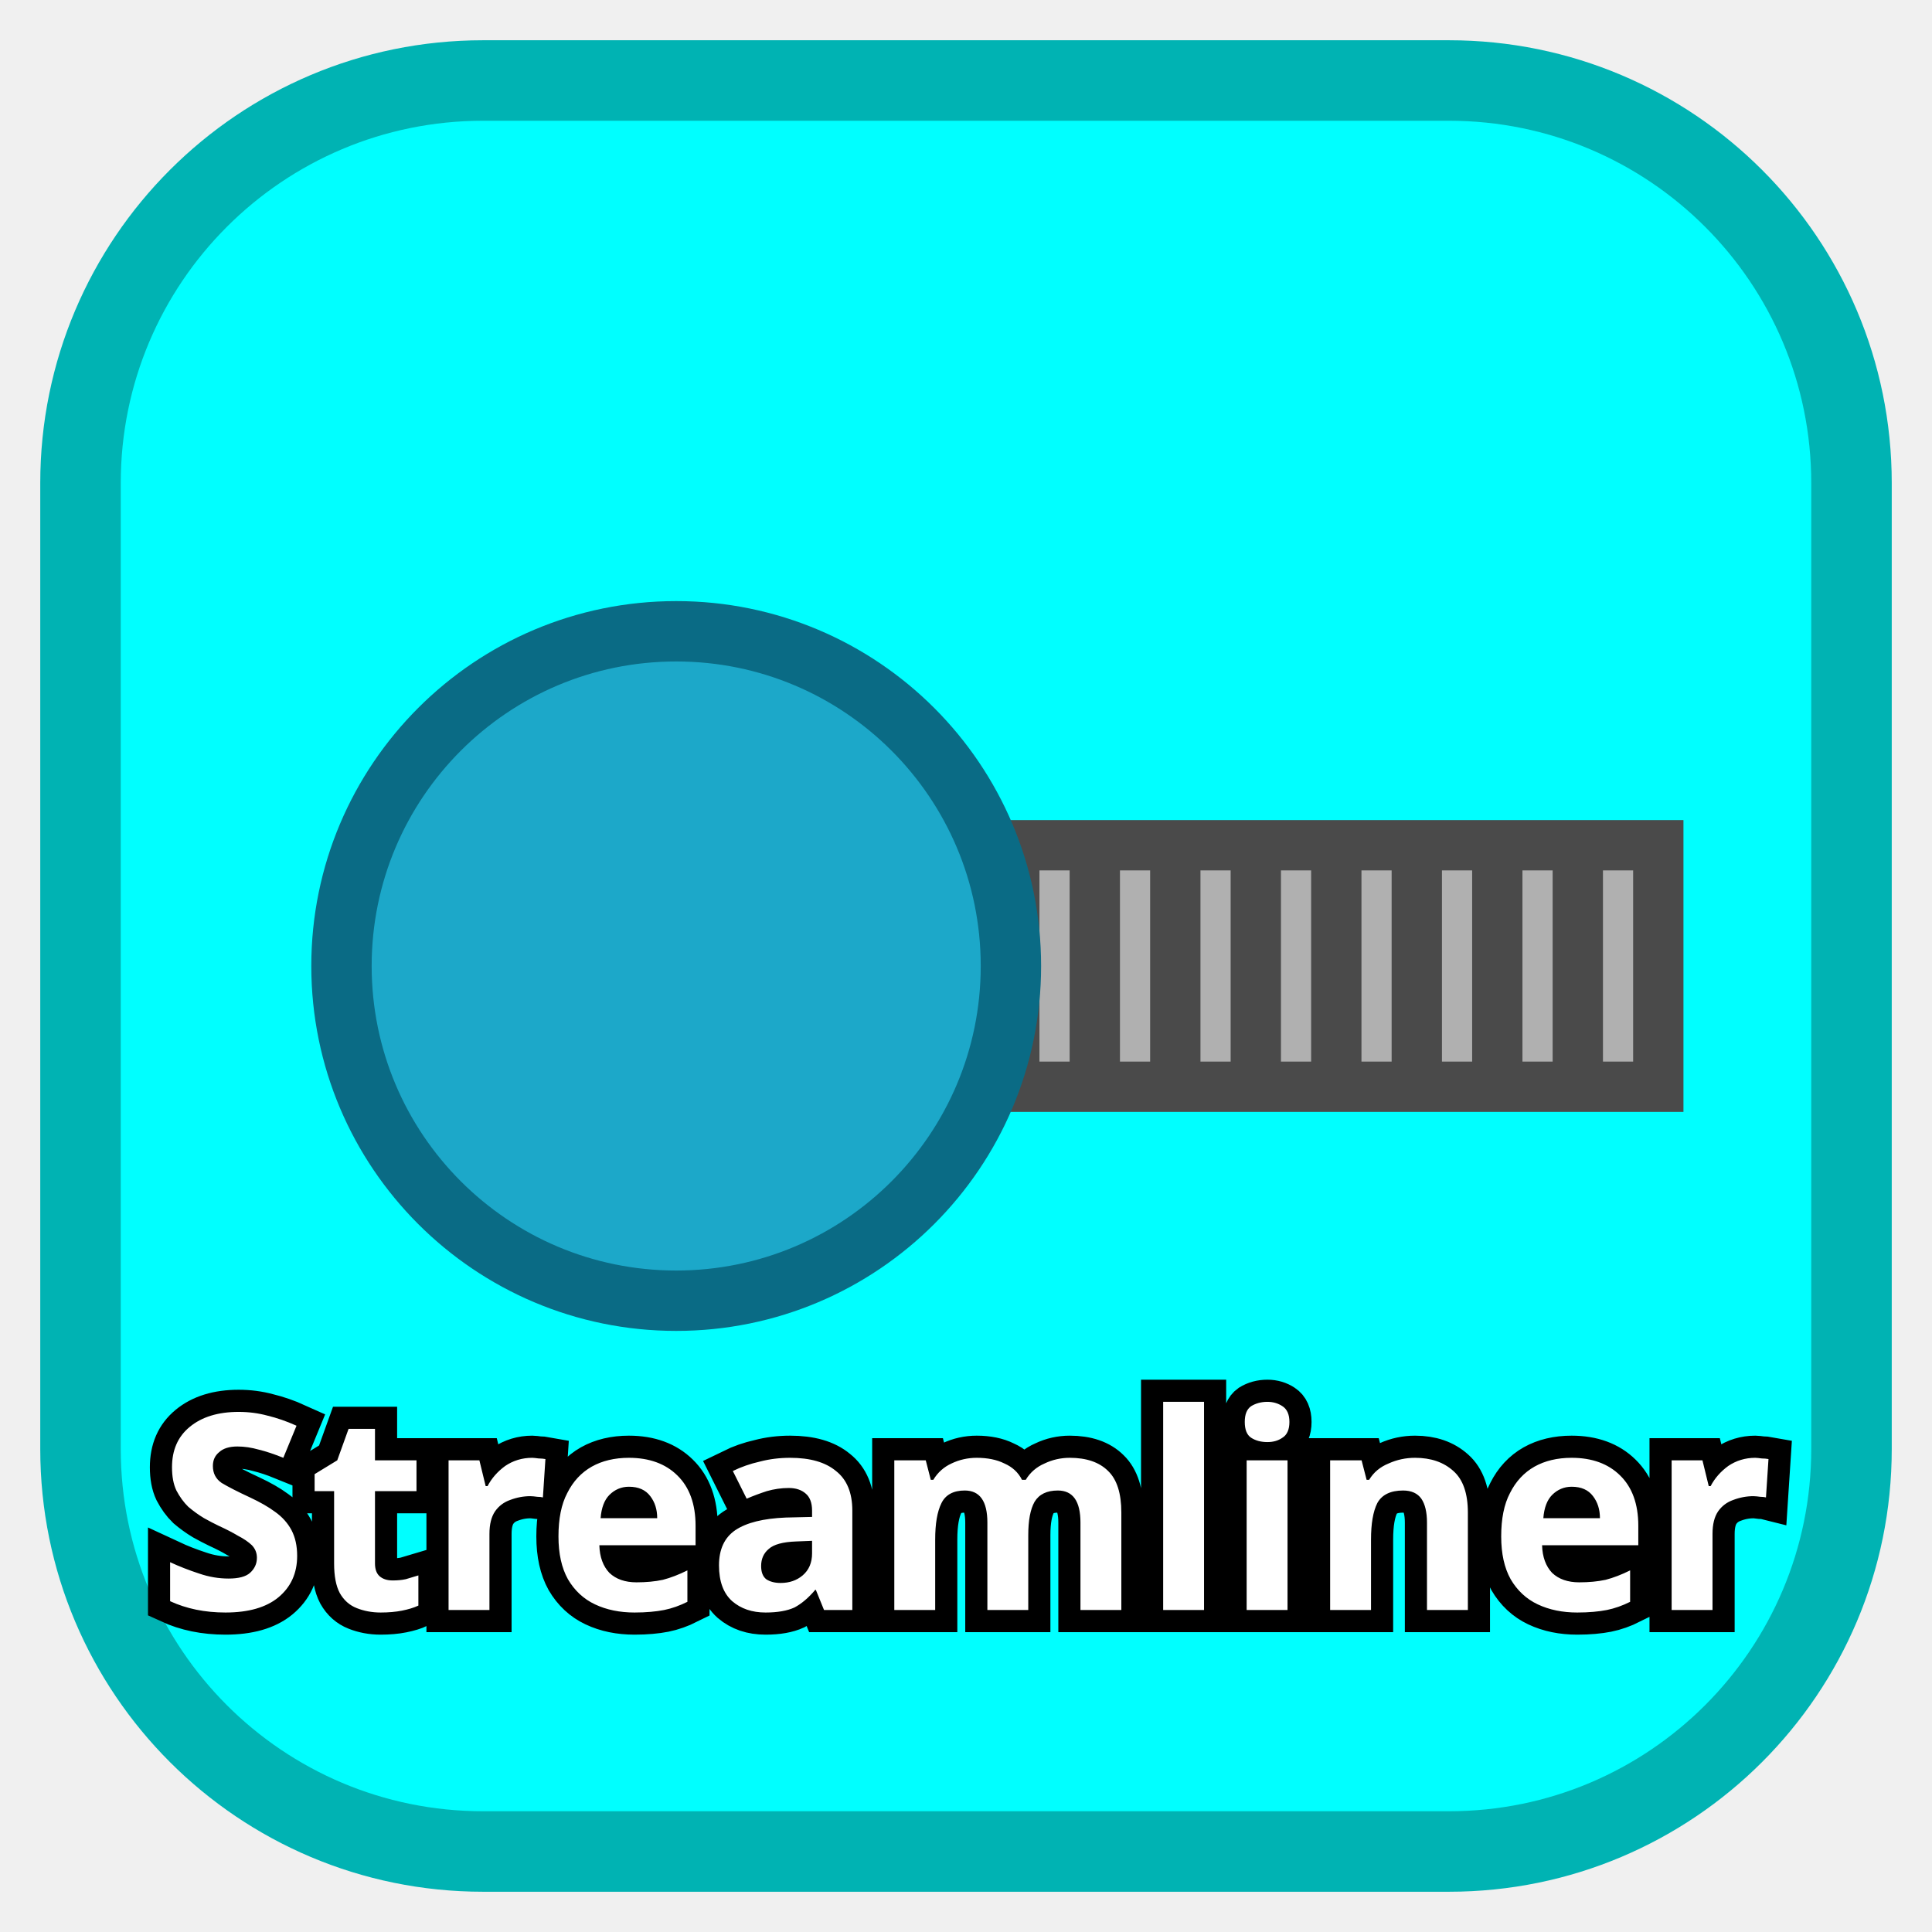
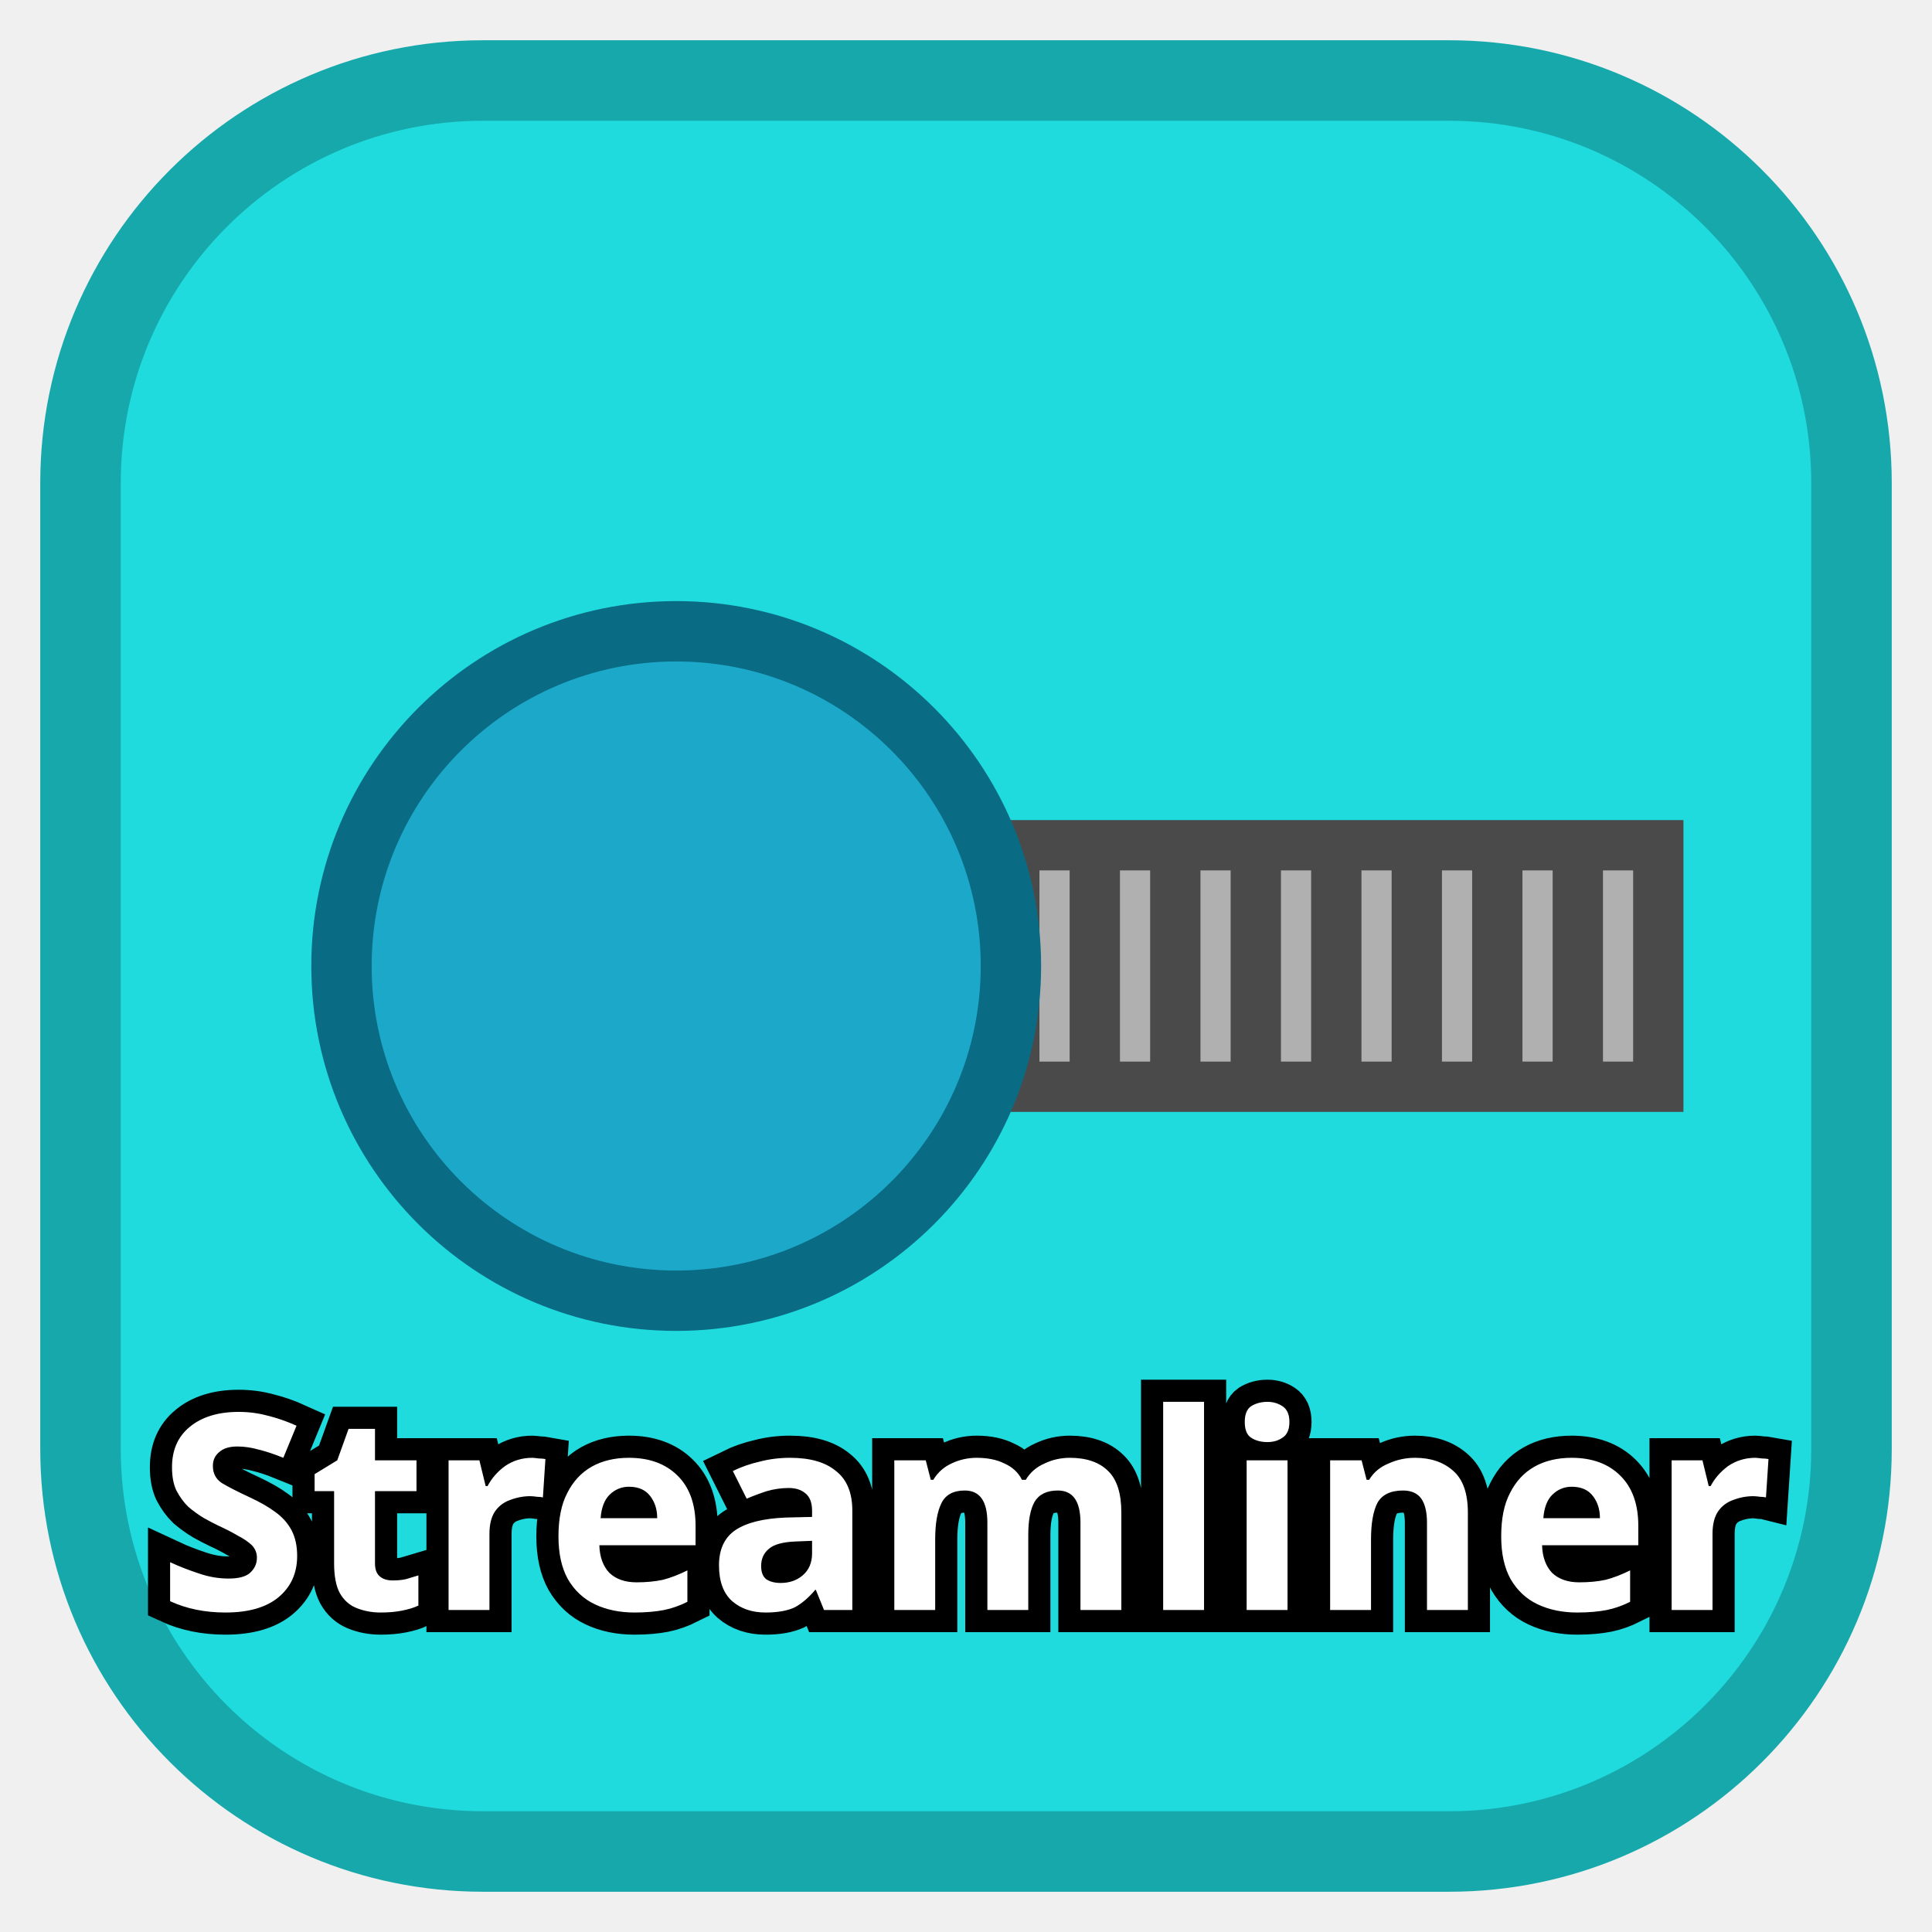
<svg xmlns="http://www.w3.org/2000/svg" viewBox="0 0 48 48" width="48" height="48">
-   <rect x="2" y="2" width="44" height="44" rx="10" ry="10" fill="#00ffff" stroke="#00b3b3" stroke-width="2" />
+   <rect x="2" y="2" width="44" height="44" rx="10" ry="10" fill="#1fdbde" stroke="#17a8ab" stroke-width="2" />
  <rect x="21.2" y="21" width="20" height="6" fill="#b0b0b0" stroke="#4a4a4a" stroke-width="1.25" />
  <line x1="23.2" y1="21" x2="23.2" y2="27" stroke="#4a4a4a" stroke-width="1.25" />
  <line x1="25.2" y1="21" x2="25.2" y2="27" stroke="#4a4a4a" stroke-width="1.25" />
  <line x1="27.2" y1="21" x2="27.2" y2="27" stroke="#4a4a4a" stroke-width="1.25" />
  <line x1="29.2" y1="21" x2="29.2" y2="27" stroke="#4a4a4a" stroke-width="1.25" />
  <line x1="31.2" y1="21" x2="31.2" y2="27" stroke="#4a4a4a" stroke-width="1.25" />
  <line x1="33.2" y1="21" x2="33.2" y2="27" stroke="#4a4a4a" stroke-width="1.25" />
  <line x1="35.2" y1="21" x2="35.2" y2="27" stroke="#4a4a4a" stroke-width="1.25" />
  <line x1="37.2" y1="21" x2="37.2" y2="27" stroke="#4a4a4a" stroke-width="1.25" />
  <line x1="39.2" y1="21" x2="39.2" y2="27" stroke="#4a4a4a" stroke-width="1.25" />
  <circle cx="16.8" cy="24" r="8.316" fill="#1ca8c9" stroke="#0a6b85" stroke-width="1.5" />
  <text x="24" y="40" font-family="Rajdhani, sans-serif" font-size="6.8" font-weight="700" fill="#ffffff" stroke="#000000" stroke-width="1.1" paint-order="stroke fill" text-anchor="middle">Streamliner</text>
</svg>
